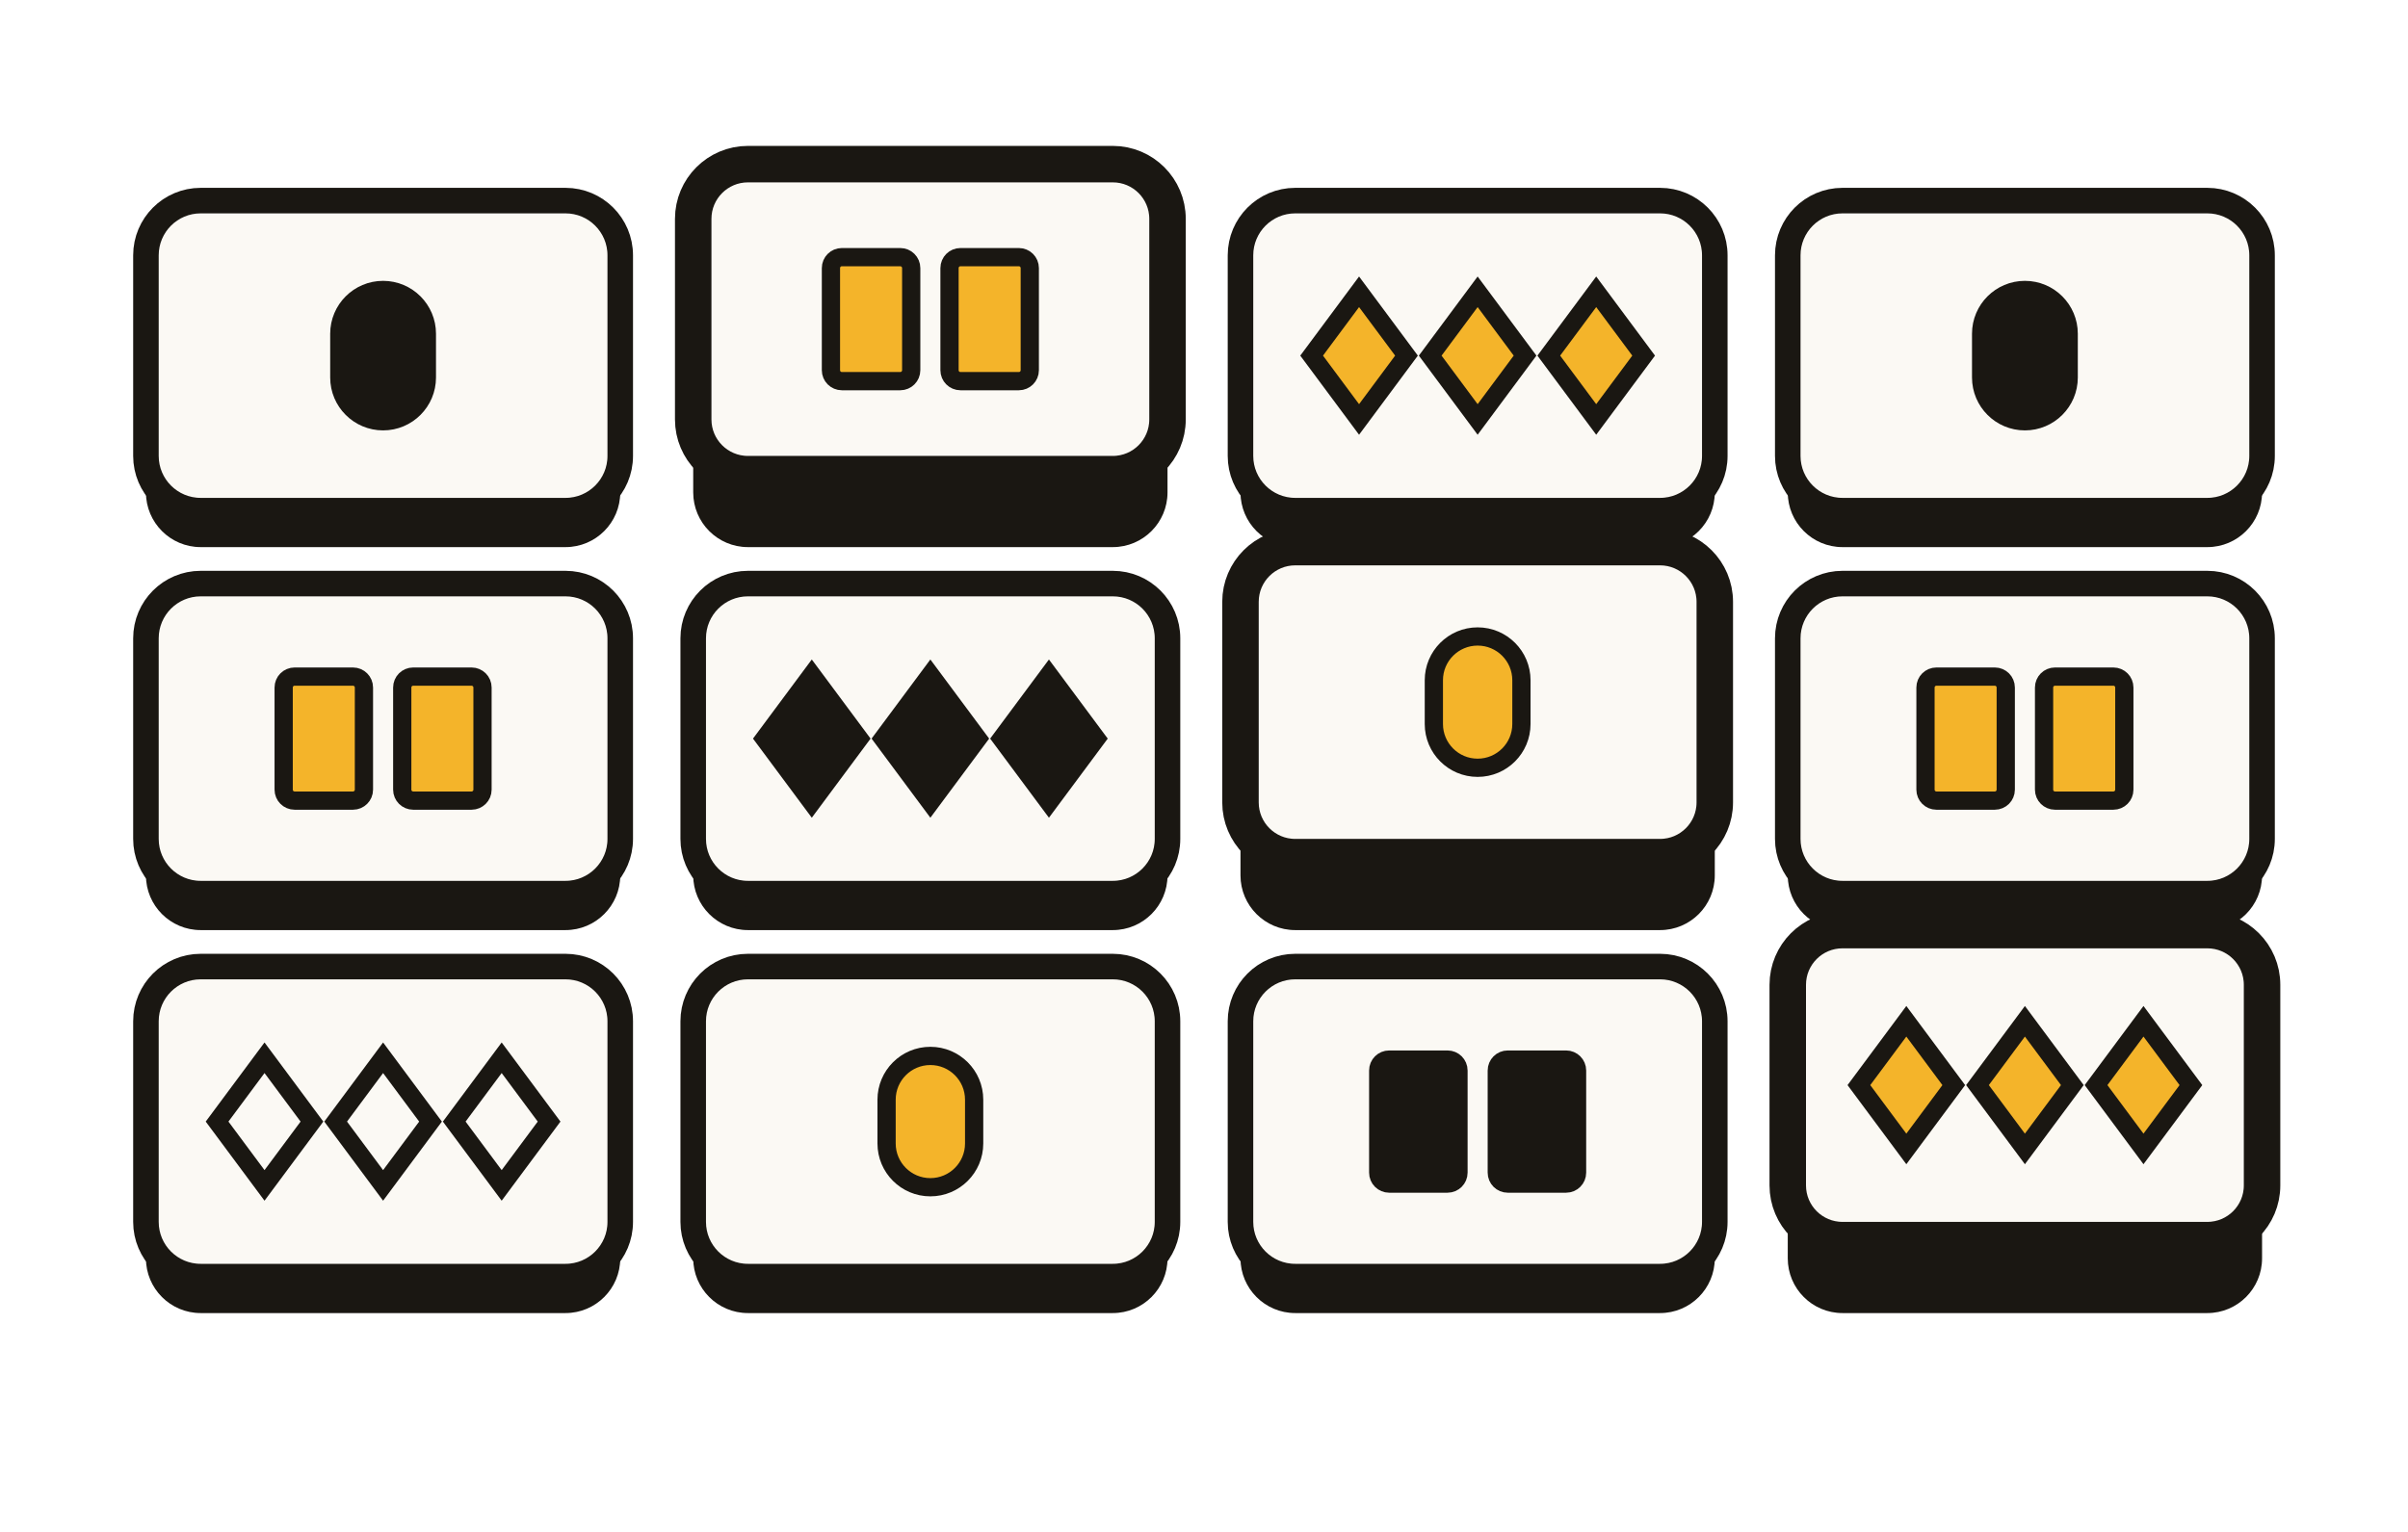
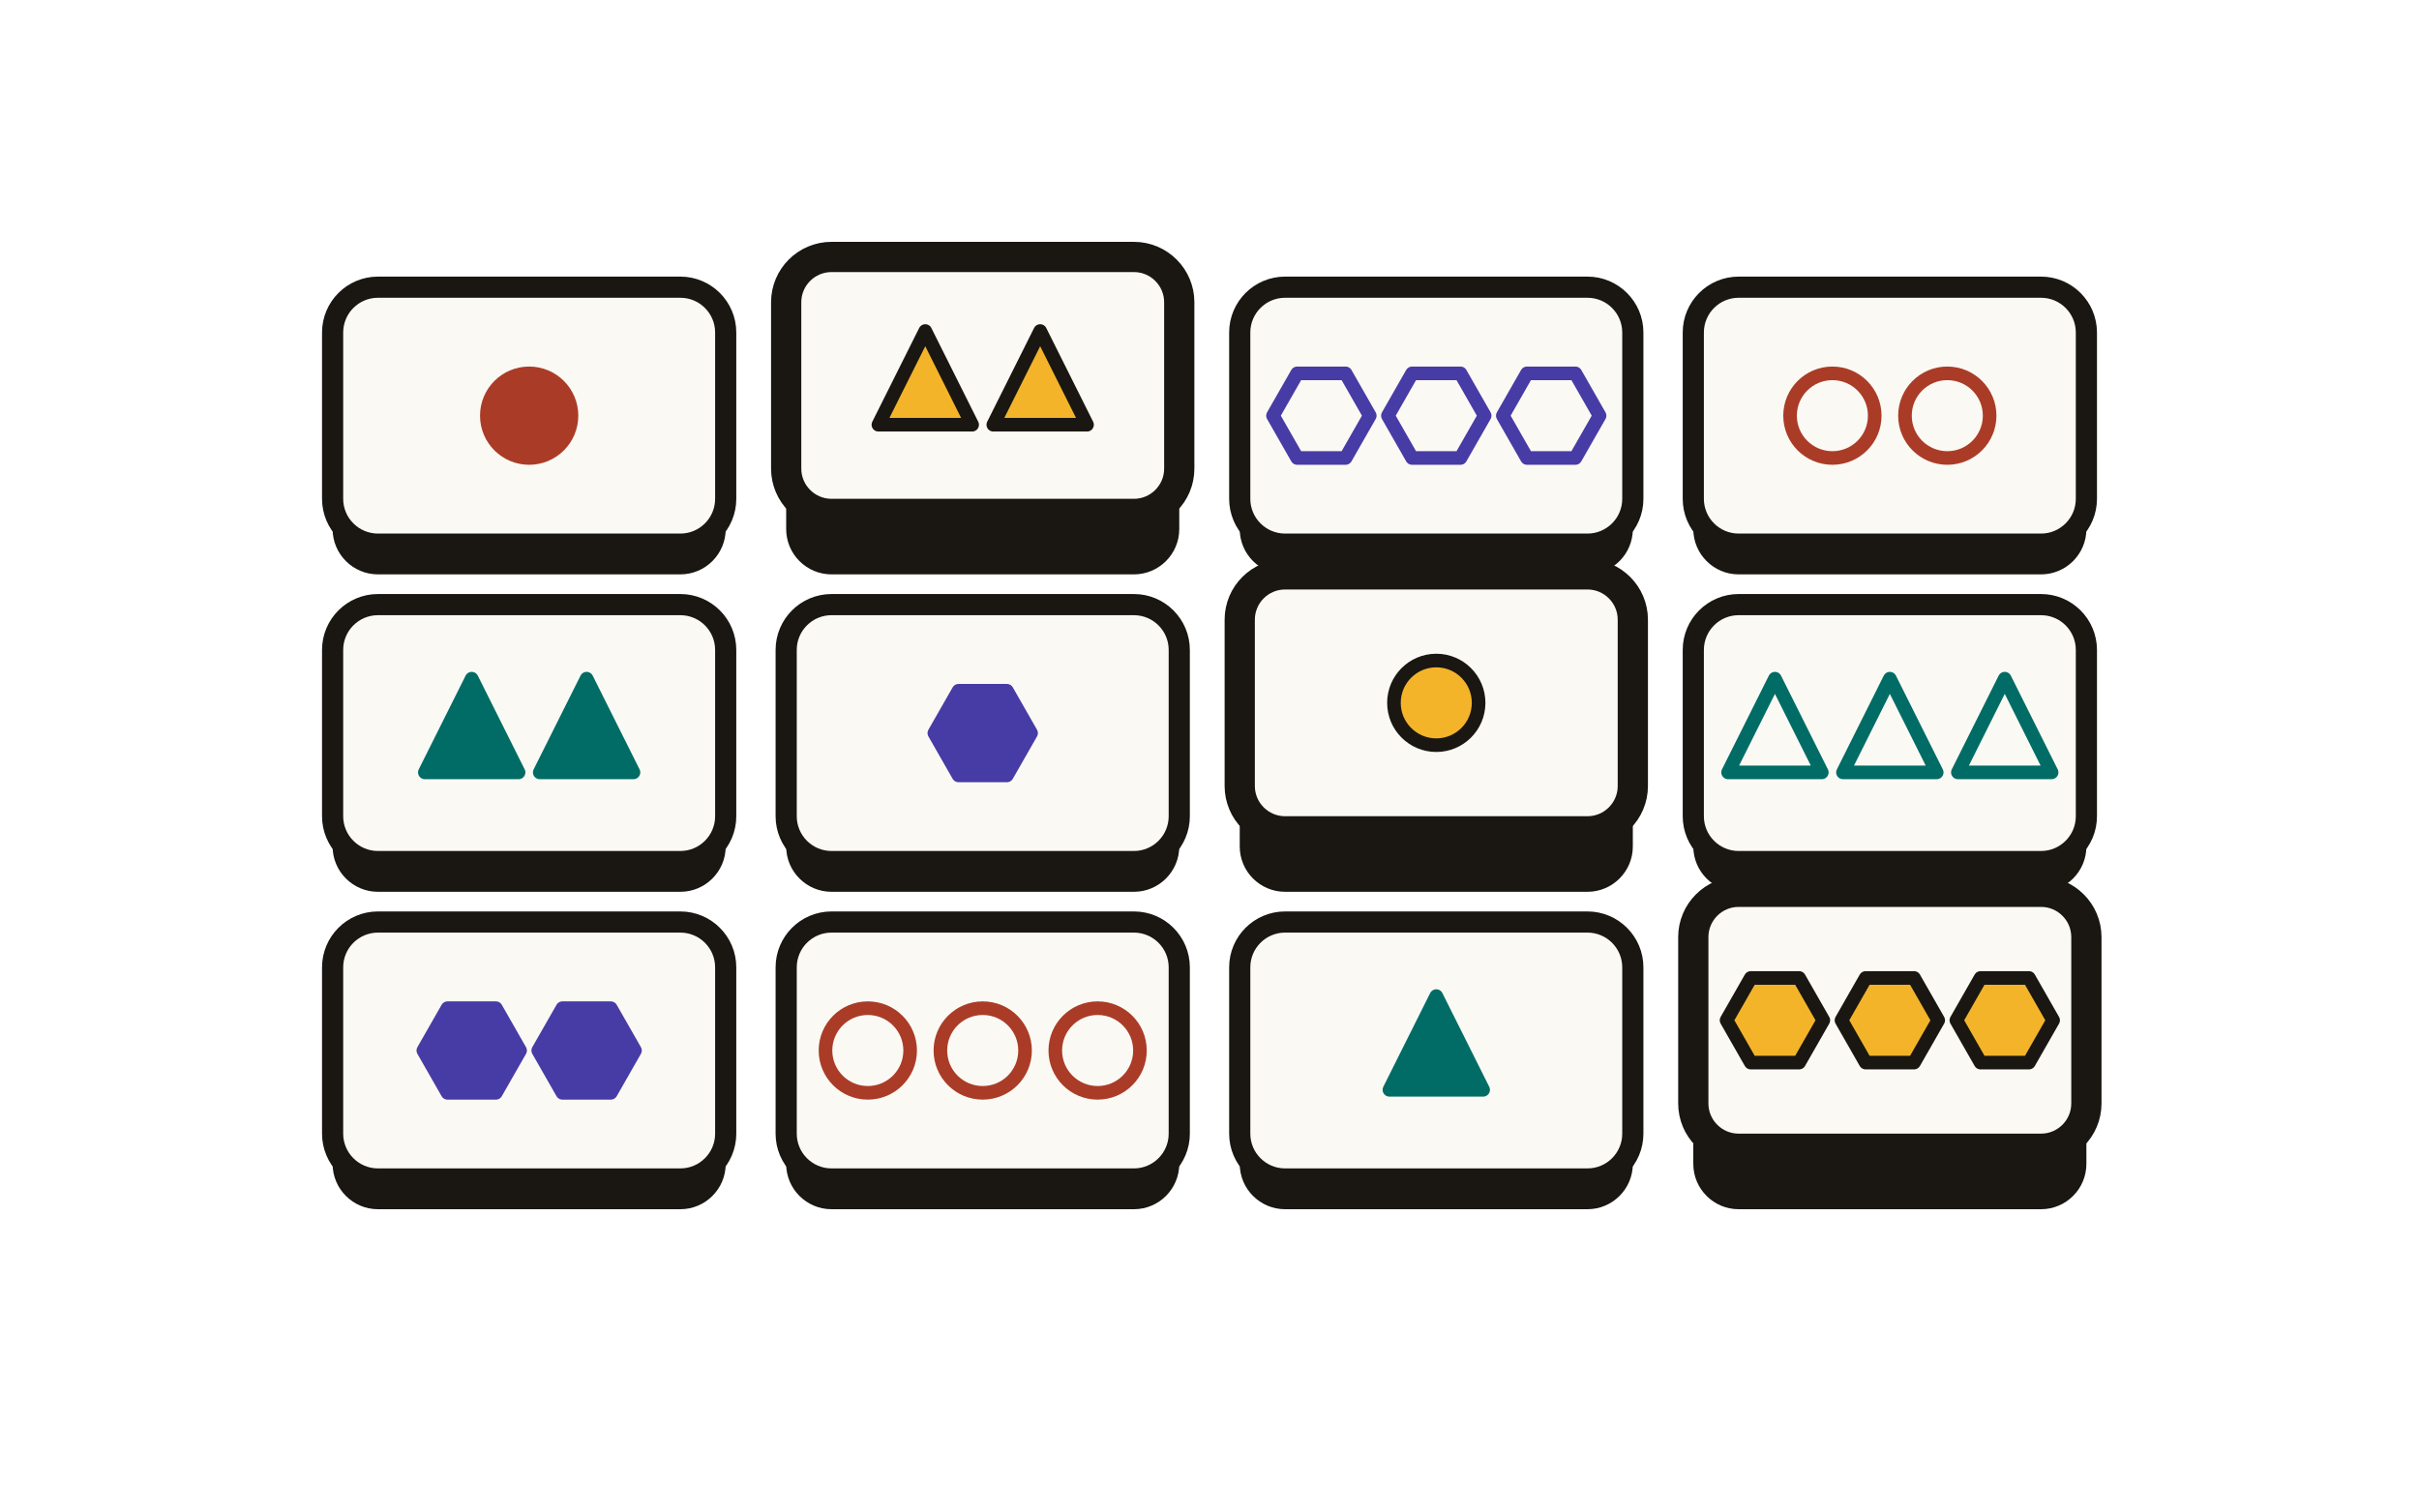
- <svg xmlns="http://www.w3.org/2000/svg" viewBox="14 8 132 84" width="132" height="84" font-family="'Bricolage Grotesque', 'Arial Black', Arial, Helvetica, sans-serif" aria-hidden="true">
-   <g>
-     <rect x="22" y="21" width="26" height="17" rx="3" fill="#1a1712" />
-     <rect x="22" y="19" width="26" height="17" rx="3" fill="#fbf9f4" stroke="#1a1712" stroke-width="1.4" />
-     <rect x="32.6" y="23.9" width="4.8" height="7.2" rx="2.4" fill="#1a1712" stroke="#1a1712" stroke-width="1" />
+ <svg xmlns="http://www.w3.org/2000/svg" viewBox="0 0 160 100" width="160" height="100" aria-hidden="true">
+   <defs>
+     <rect id="card-edge" width="26" height="17" rx="3" fill="#1a1712" />
+     <rect id="card-face" width="26" height="17" rx="3" fill="#fbf9f4" stroke="#1a1712" />
+     <circle id="circle" r="2.8" />
+     <polygon id="triangle" points="0,-3.6 3.1,2.6 -3.1,2.6" />
+     <polygon id="hexagon" points="-1.6,-2.8 1.6,-2.8 3.2,0 1.6,2.8 -1.6,2.8 -3.2,0" />
+   </defs>
+   <g transform="translate(22 19)">
+     <use href="#card-edge" y="2" />
+     <use href="#card-face" stroke-width="1.4" />
+     <g fill="#aa3c27" stroke="#aa3c27" stroke-width="0.9" stroke-linejoin="round">
+       <use href="#circle" x="13" y="8.5" />
+     </g>
  </g>
-   <g>
-     <rect x="52" y="21" width="26" height="17" rx="3" fill="#1a1712" />
-     <rect x="52" y="17" width="26" height="17" rx="3" fill="#fbf9f4" stroke="#1a1712" stroke-width="2" />
-     <rect x="59.55" y="22.1" width="4.4" height="6.8" rx="0.6" fill="#f4b42a" stroke="#1a1712" stroke-width="1" />
-     <rect x="66.05" y="22.1" width="4.4" height="6.8" rx="0.6" fill="#f4b42a" stroke="#1a1712" stroke-width="1" />
+   <g transform="translate(52 19)">
+     <use href="#card-edge" y="2" />
+     <use href="#card-face" y="-2" stroke-width="2" />
+     <g fill="#f4b42a" stroke="#1a1712" stroke-width="0.9" stroke-linejoin="round">
+       <use href="#triangle" x="9.2" y="6.5" />
+       <use href="#triangle" x="16.8" y="6.5" />
+     </g>
  </g>
-   <g>
-     <rect x="82" y="21" width="26" height="17" rx="3" fill="#1a1712" />
-     <rect x="82" y="19" width="26" height="17" rx="3" fill="#fbf9f4" stroke="#1a1712" stroke-width="1.4" />
-     <polygon points="88.5,24 91.1,27.5 88.5,31 85.9,27.5" fill="#f4b42a" stroke="#1a1712" stroke-width="1" />
-     <polygon points="95,24 97.6,27.5 95,31 92.4,27.5" fill="#f4b42a" stroke="#1a1712" stroke-width="1" />
-     <polygon points="101.5,24 104.1,27.5 101.5,31 98.9,27.5" fill="#f4b42a" stroke="#1a1712" stroke-width="1" />
+   <g transform="translate(82 19)">
+     <use href="#card-edge" y="2" />
+     <use href="#card-face" stroke-width="1.4" />
+     <g fill="none" stroke="#473ba5" stroke-width="0.9" stroke-linejoin="round">
+       <use href="#hexagon" x="5.4" y="8.5" />
+       <use href="#hexagon" x="13" y="8.5" />
+       <use href="#hexagon" x="20.6" y="8.5" />
+     </g>
  </g>
-   <g>
-     <rect x="112" y="21" width="26" height="17" rx="3" fill="#1a1712" />
-     <rect x="112" y="19" width="26" height="17" rx="3" fill="#fbf9f4" stroke="#1a1712" stroke-width="1.4" />
-     <rect x="122.6" y="23.9" width="4.8" height="7.2" rx="2.4" fill="#1a1712" stroke="#1a1712" stroke-width="1" />
+   <g transform="translate(112 19)">
+     <use href="#card-edge" y="2" />
+     <use href="#card-face" stroke-width="1.4" />
+     <g fill="none" stroke="#aa3c27" stroke-width="0.9" stroke-linejoin="round">
+       <use href="#circle" x="9.2" y="8.5" />
+       <use href="#circle" x="16.8" y="8.5" />
+     </g>
  </g>
-   <g>
-     <rect x="22" y="42" width="26" height="17" rx="3" fill="#1a1712" />
-     <rect x="22" y="40" width="26" height="17" rx="3" fill="#fbf9f4" stroke="#1a1712" stroke-width="1.4" />
-     <rect x="29.55" y="45.1" width="4.4" height="6.8" rx="0.6" fill="#f4b42a" stroke="#1a1712" stroke-width="1" />
-     <rect x="36.05" y="45.1" width="4.4" height="6.8" rx="0.6" fill="#f4b42a" stroke="#1a1712" stroke-width="1" />
+   <g transform="translate(22 40)">
+     <use href="#card-edge" y="2" />
+     <use href="#card-face" stroke-width="1.4" />
+     <g fill="#006c65" stroke="#006c65" stroke-width="0.9" stroke-linejoin="round">
+       <use href="#triangle" x="9.2" y="8.5" />
+       <use href="#triangle" x="16.8" y="8.5" />
+     </g>
  </g>
-   <g>
-     <rect x="52" y="42" width="26" height="17" rx="3" fill="#1a1712" />
-     <rect x="52" y="40" width="26" height="17" rx="3" fill="#fbf9f4" stroke="#1a1712" stroke-width="1.4" />
-     <polygon points="58.5,45 61.1,48.5 58.5,52 55.9,48.5" fill="#1a1712" stroke="#1a1712" stroke-width="1" />
-     <polygon points="65,45 67.6,48.5 65,52 62.4,48.5" fill="#1a1712" stroke="#1a1712" stroke-width="1" />
-     <polygon points="71.5,45 74.1,48.5 71.5,52 68.9,48.5" fill="#1a1712" stroke="#1a1712" stroke-width="1" />
+   <g transform="translate(52 40)">
+     <use href="#card-edge" y="2" />
+     <use href="#card-face" stroke-width="1.4" />
+     <g fill="#473ba5" stroke="#473ba5" stroke-width="0.9" stroke-linejoin="round">
+       <use href="#hexagon" x="13" y="8.5" />
+     </g>
  </g>
-   <g>
-     <rect x="82" y="42" width="26" height="17" rx="3" fill="#1a1712" />
-     <rect x="82" y="38" width="26" height="17" rx="3" fill="#fbf9f4" stroke="#1a1712" stroke-width="2" />
-     <rect x="92.6" y="42.9" width="4.8" height="7.2" rx="2.4" fill="#f4b42a" stroke="#1a1712" stroke-width="1" />
+   <g transform="translate(82 40)">
+     <use href="#card-edge" y="2" />
+     <use href="#card-face" y="-2" stroke-width="2" />
+     <g fill="#f4b42a" stroke="#1a1712" stroke-width="0.9" stroke-linejoin="round">
+       <use href="#circle" x="13" y="6.5" />
+     </g>
  </g>
-   <g>
-     <rect x="112" y="42" width="26" height="17" rx="3" fill="#1a1712" />
-     <rect x="112" y="40" width="26" height="17" rx="3" fill="#fbf9f4" stroke="#1a1712" stroke-width="1.4" />
-     <rect x="119.55" y="45.1" width="4.4" height="6.8" rx="0.6" fill="#f4b42a" stroke="#1a1712" stroke-width="1" />
-     <rect x="126.05" y="45.1" width="4.4" height="6.8" rx="0.6" fill="#f4b42a" stroke="#1a1712" stroke-width="1" />
+   <g transform="translate(112 40)">
+     <use href="#card-edge" y="2" />
+     <use href="#card-face" stroke-width="1.4" />
+     <g fill="none" stroke="#006c65" stroke-width="0.9" stroke-linejoin="round">
+       <use href="#triangle" x="5.4" y="8.5" />
+       <use href="#triangle" x="13" y="8.5" />
+       <use href="#triangle" x="20.6" y="8.5" />
+     </g>
  </g>
-   <g>
-     <rect x="22" y="63" width="26" height="17" rx="3" fill="#1a1712" />
-     <rect x="22" y="61" width="26" height="17" rx="3" fill="#fbf9f4" stroke="#1a1712" stroke-width="1.4" />
-     <polygon points="28.5,66 31.1,69.5 28.5,73 25.9,69.5" fill="#fbf9f4" stroke="#1a1712" stroke-width="1" />
-     <polygon points="35,66 37.6,69.5 35,73 32.4,69.5" fill="#fbf9f4" stroke="#1a1712" stroke-width="1" />
-     <polygon points="41.5,66 44.1,69.5 41.5,73 38.9,69.5" fill="#fbf9f4" stroke="#1a1712" stroke-width="1" />
+   <g transform="translate(22 61)">
+     <use href="#card-edge" y="2" />
+     <use href="#card-face" stroke-width="1.4" />
+     <g fill="#473ba5" stroke="#473ba5" stroke-width="0.9" stroke-linejoin="round">
+       <use href="#hexagon" x="9.2" y="8.5" />
+       <use href="#hexagon" x="16.8" y="8.5" />
+     </g>
  </g>
-   <g>
-     <rect x="52" y="63" width="26" height="17" rx="3" fill="#1a1712" />
-     <rect x="52" y="61" width="26" height="17" rx="3" fill="#fbf9f4" stroke="#1a1712" stroke-width="1.4" />
-     <rect x="62.6" y="65.9" width="4.8" height="7.2" rx="2.4" fill="#f4b42a" stroke="#1a1712" stroke-width="1" />
+   <g transform="translate(52 61)">
+     <use href="#card-edge" y="2" />
+     <use href="#card-face" stroke-width="1.4" />
+     <g fill="none" stroke="#aa3c27" stroke-width="0.9" stroke-linejoin="round">
+       <use href="#circle" x="5.4" y="8.5" />
+       <use href="#circle" x="13" y="8.5" />
+       <use href="#circle" x="20.6" y="8.5" />
+     </g>
  </g>
-   <g>
-     <rect x="82" y="63" width="26" height="17" rx="3" fill="#1a1712" />
-     <rect x="82" y="61" width="26" height="17" rx="3" fill="#fbf9f4" stroke="#1a1712" stroke-width="1.4" />
-     <rect x="89.55" y="66.1" width="4.4" height="6.8" rx="0.6" fill="#1a1712" stroke="#1a1712" stroke-width="1" />
-     <rect x="96.05" y="66.1" width="4.4" height="6.8" rx="0.6" fill="#1a1712" stroke="#1a1712" stroke-width="1" />
+   <g transform="translate(82 61)">
+     <use href="#card-edge" y="2" />
+     <use href="#card-face" stroke-width="1.4" />
+     <g fill="#006c65" stroke="#006c65" stroke-width="0.9" stroke-linejoin="round">
+       <use href="#triangle" x="13" y="8.5" />
+     </g>
  </g>
-   <g>
-     <rect x="112" y="63" width="26" height="17" rx="3" fill="#1a1712" />
-     <rect x="112" y="59" width="26" height="17" rx="3" fill="#fbf9f4" stroke="#1a1712" stroke-width="2" />
-     <polygon points="118.5,64 121.1,67.5 118.5,71 115.9,67.5" fill="#f4b42a" stroke="#1a1712" stroke-width="1" />
-     <polygon points="125,64 127.6,67.5 125,71 122.4,67.5" fill="#f4b42a" stroke="#1a1712" stroke-width="1" />
-     <polygon points="131.5,64 134.1,67.5 131.5,71 128.9,67.5" fill="#f4b42a" stroke="#1a1712" stroke-width="1" />
+   <g transform="translate(112 61)">
+     <use href="#card-edge" y="2" />
+     <use href="#card-face" y="-2" stroke-width="2" />
+     <g fill="#f4b42a" stroke="#1a1712" stroke-width="0.9" stroke-linejoin="round">
+       <use href="#hexagon" x="5.4" y="6.5" />
+       <use href="#hexagon" x="13" y="6.5" />
+       <use href="#hexagon" x="20.6" y="6.5" />
+     </g>
  </g>
</svg>
